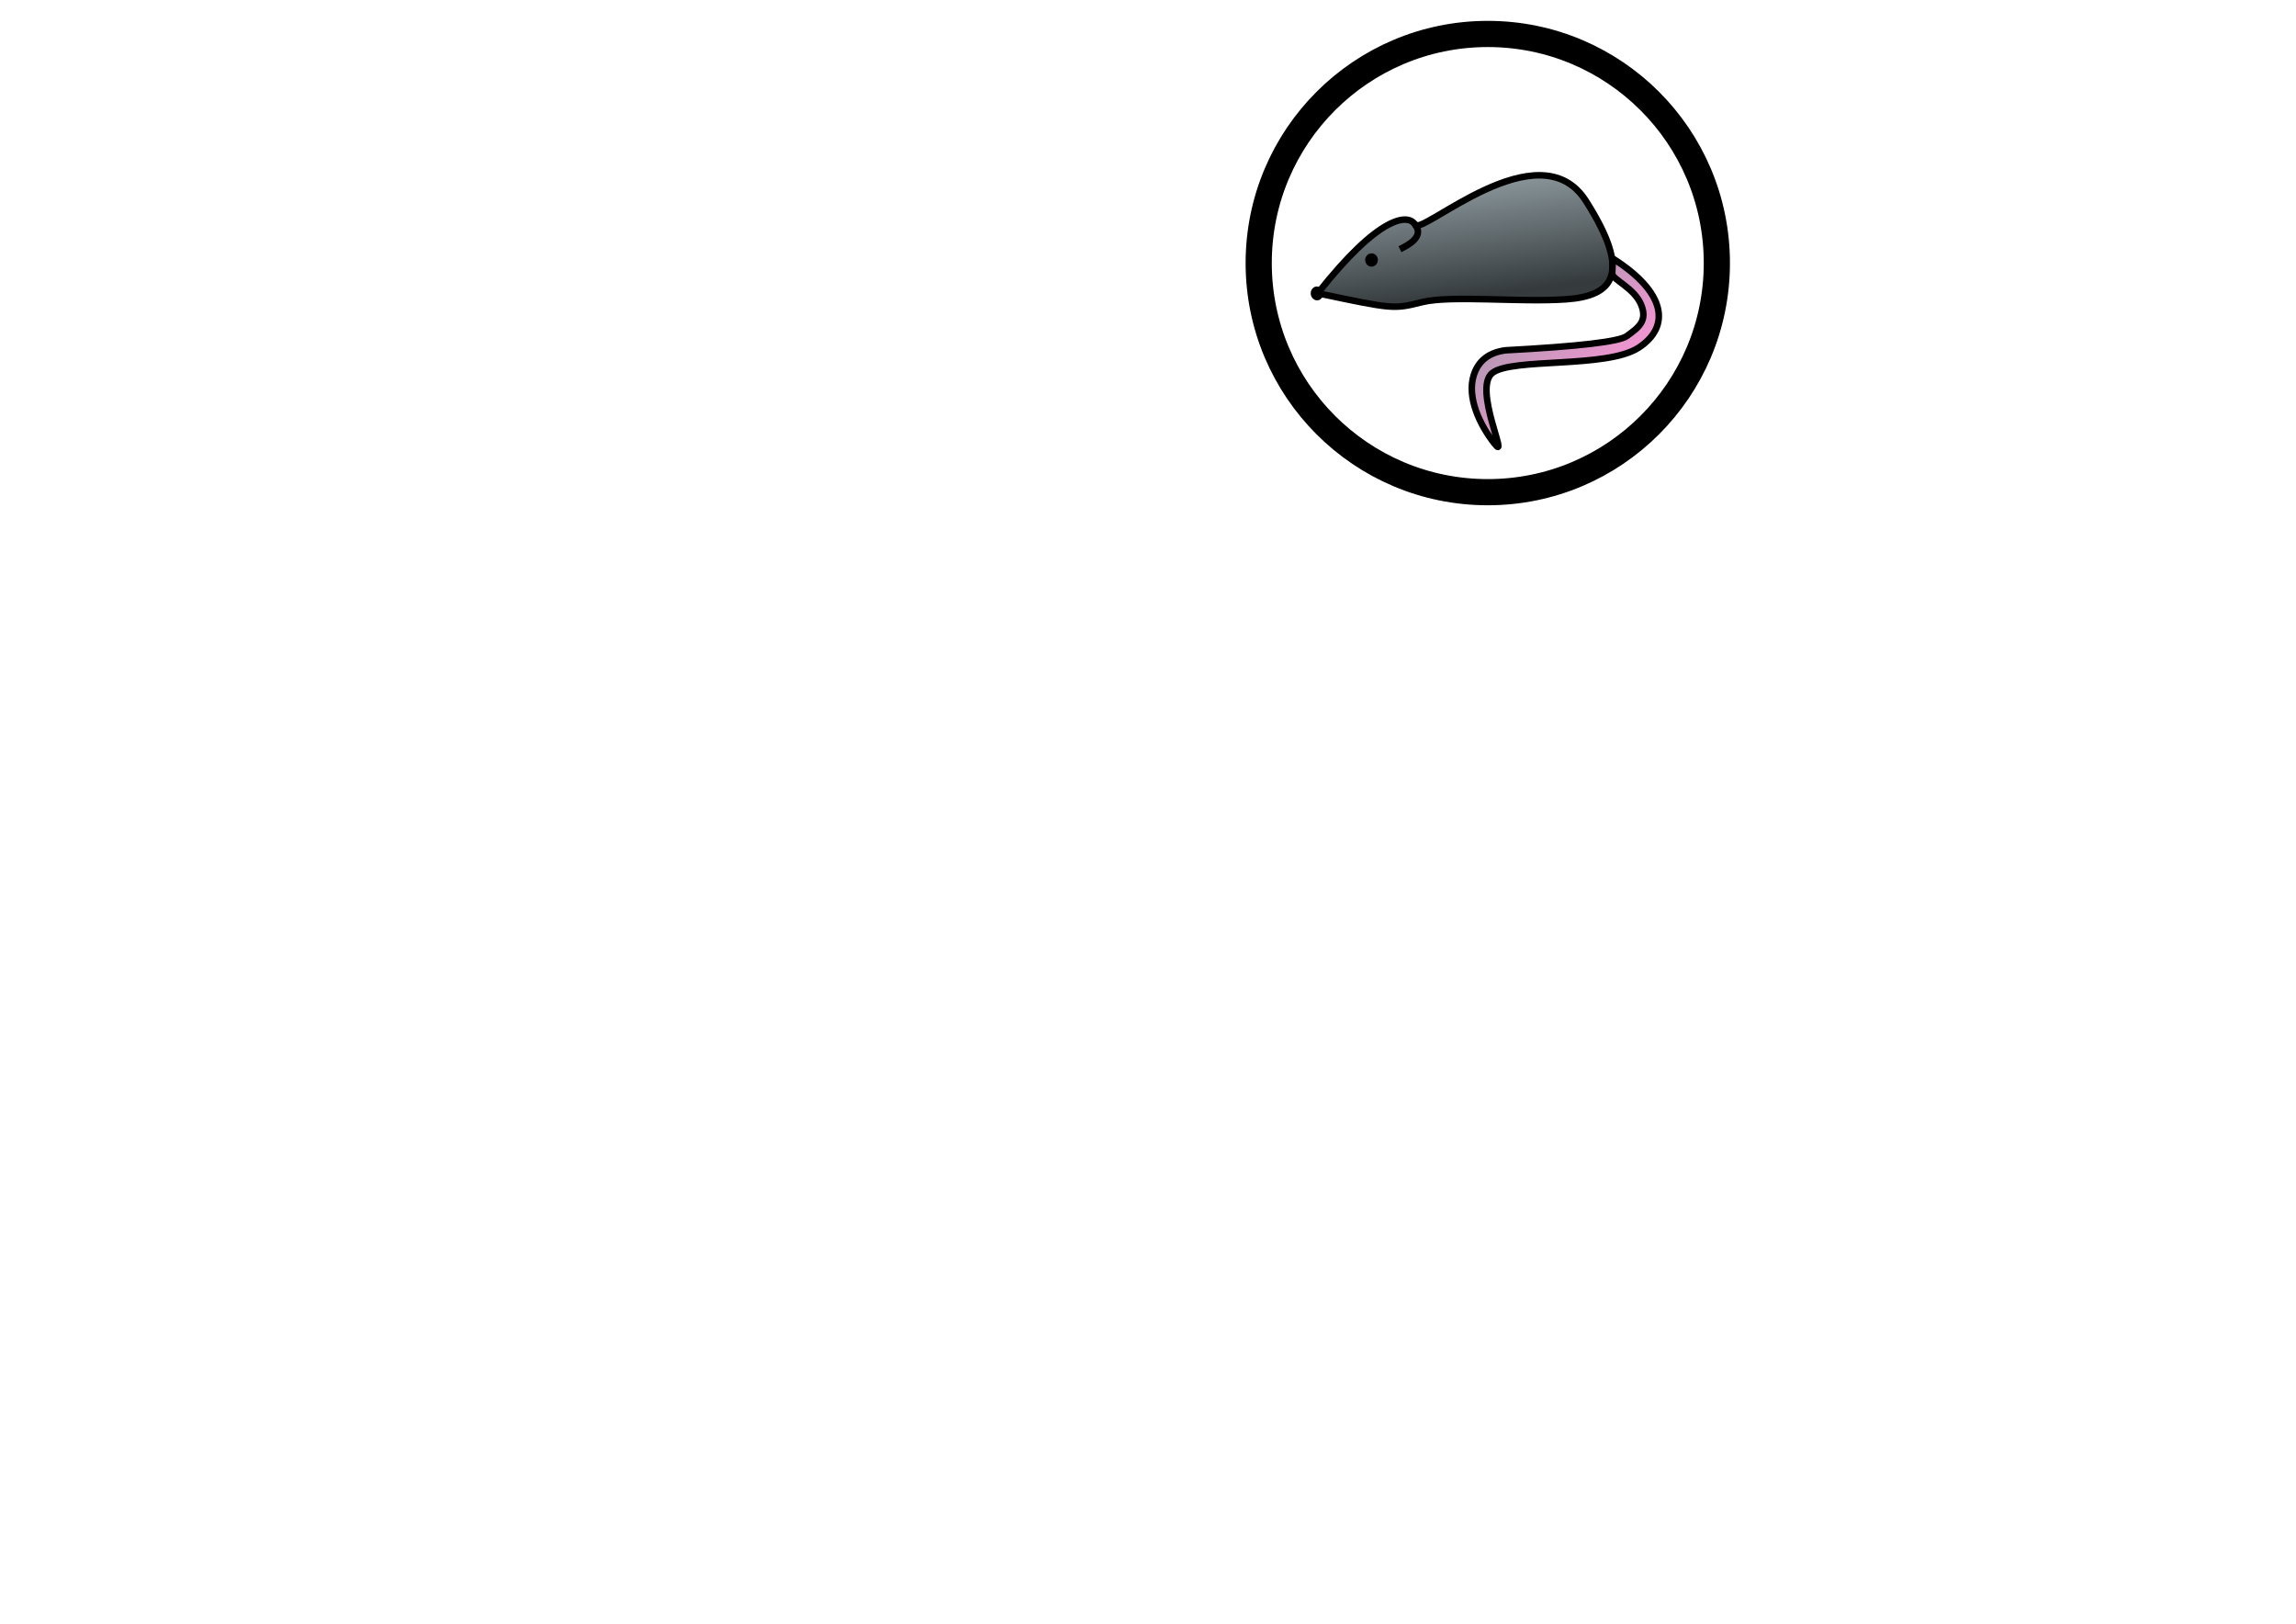
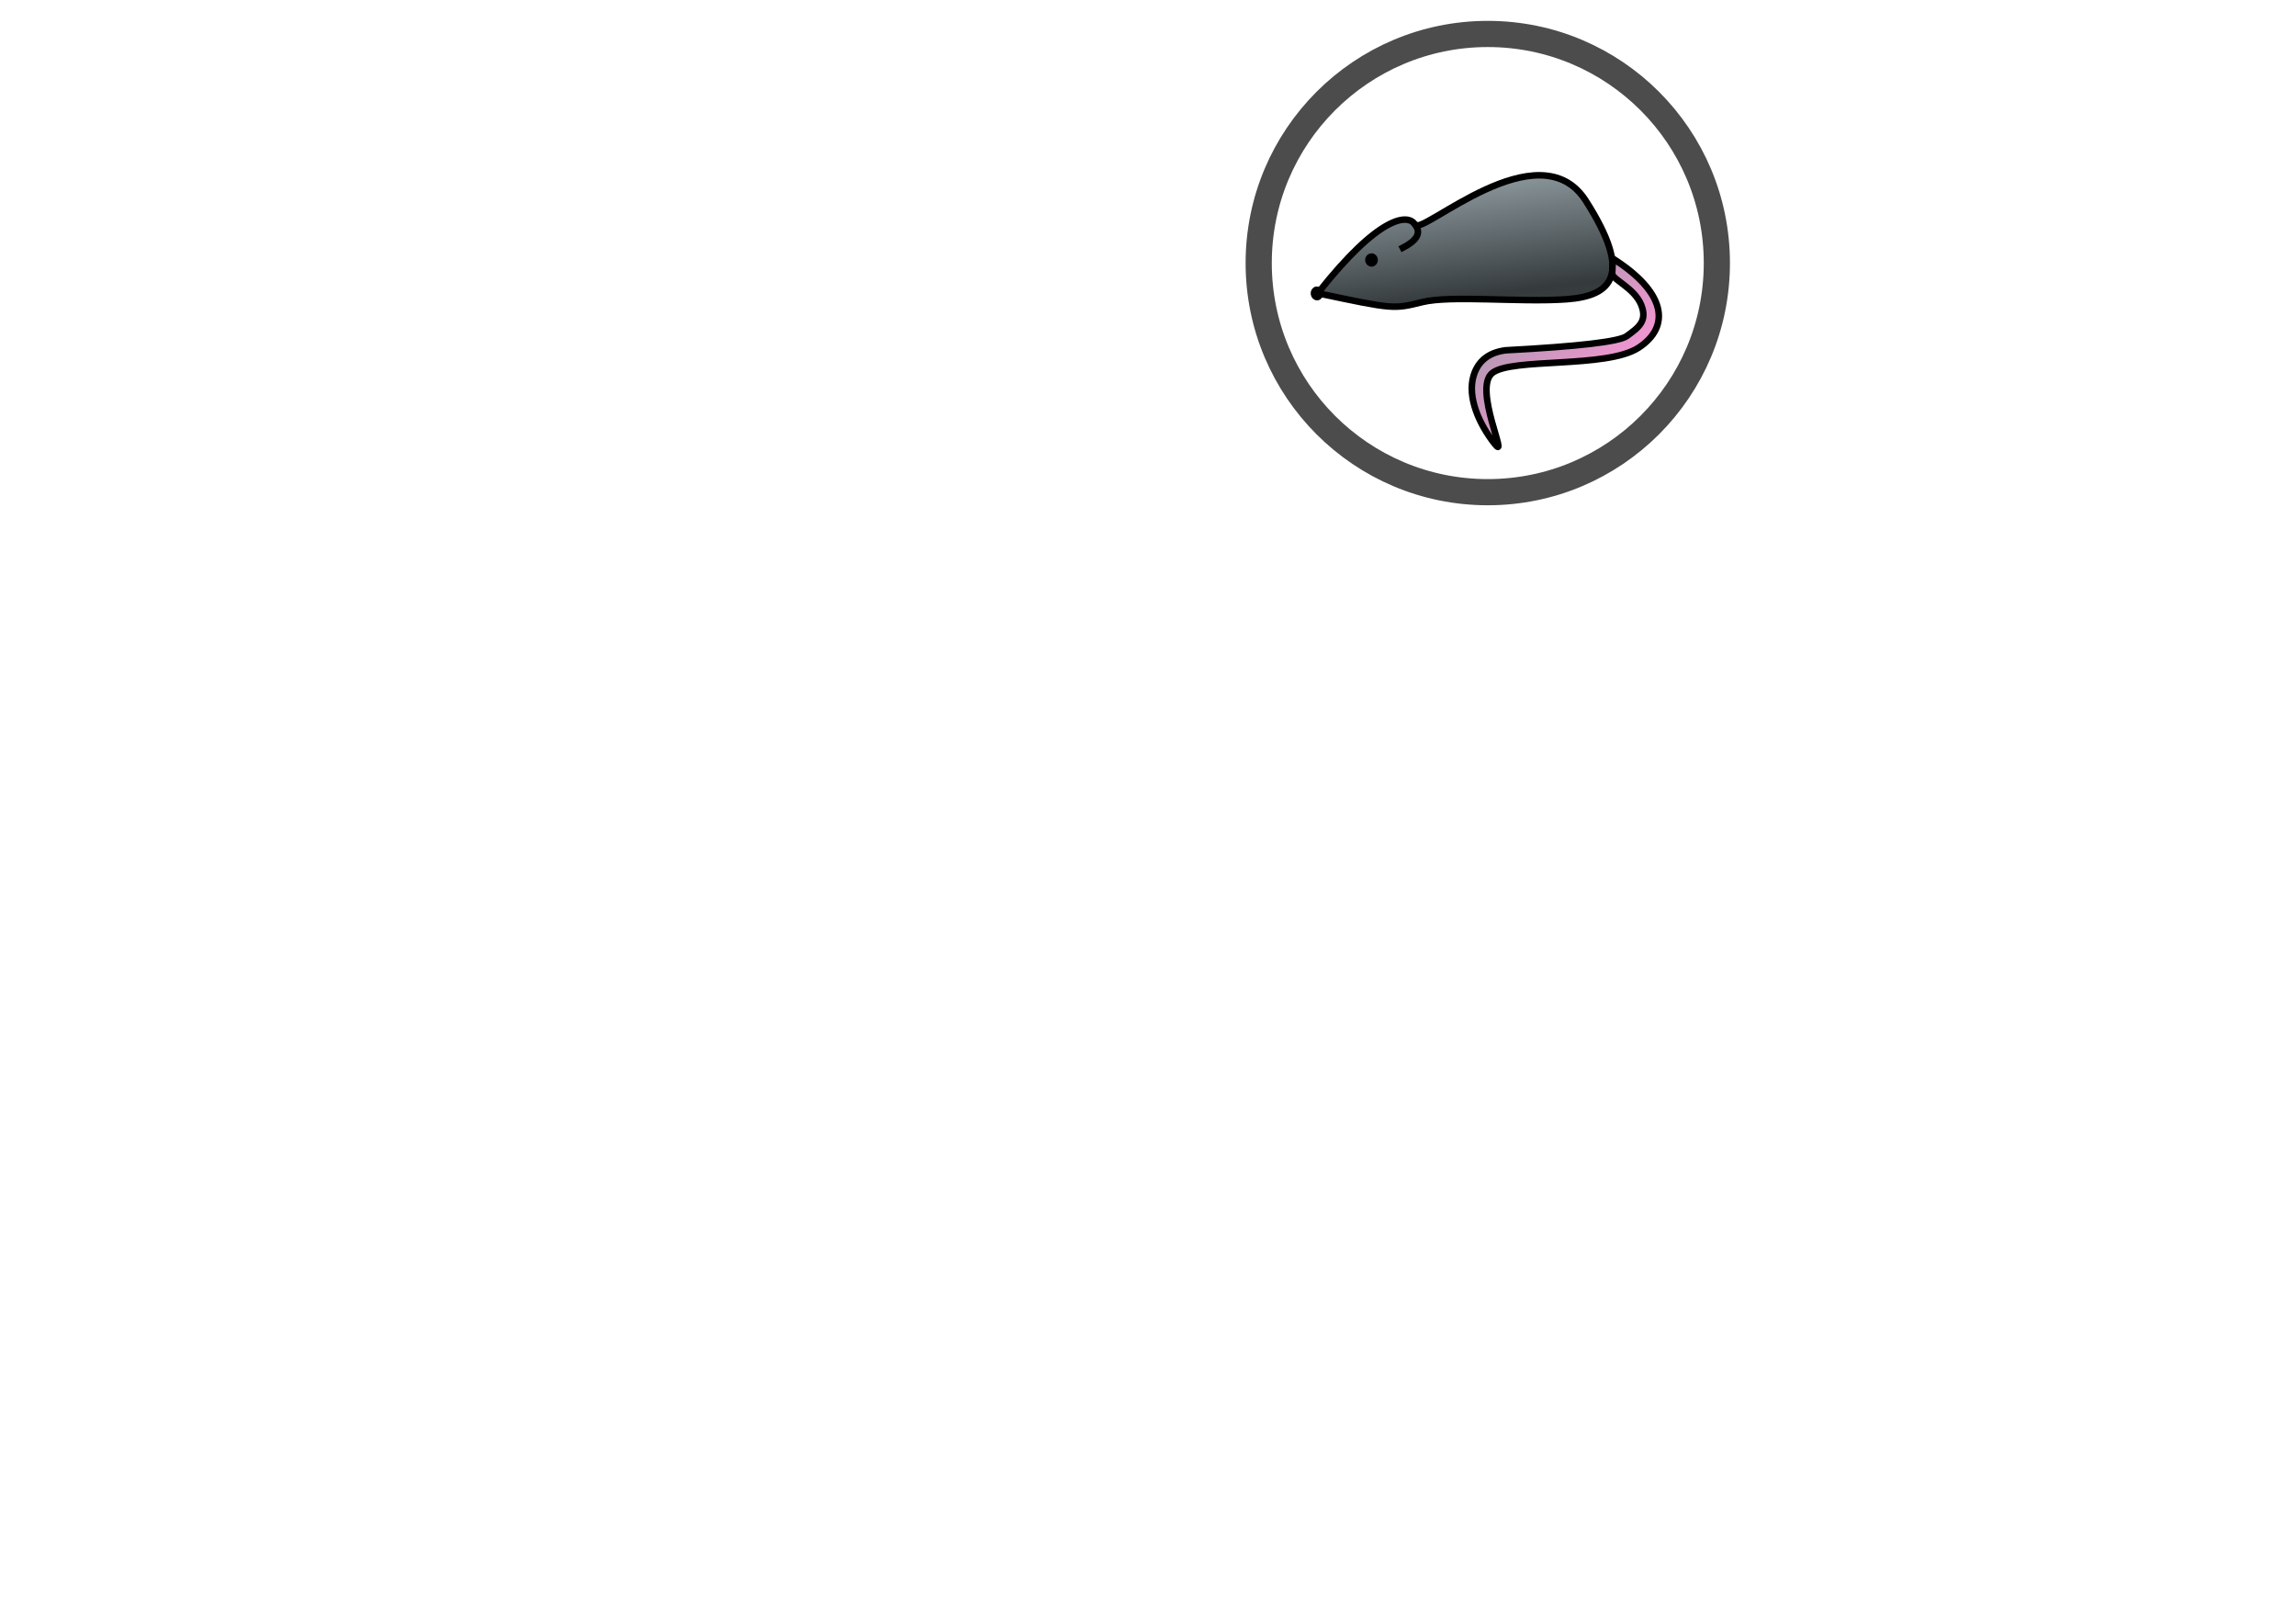
<svg xmlns="http://www.w3.org/2000/svg" width="841.92pt" height="595.2pt" viewBox="0 0 841.92 595.2">
  <defs>
    <linearGradient id="gradient0" gradientUnits="objectBoundingBox" x1="0.214" y1="0.102" x2="0.536" y2="1.234" spreadMethod="pad">
      <stop stop-color="#8e9a9f" offset="0" stop-opacity="1" />
      <stop stop-color="#353b3d" offset="0.737" stop-opacity="1" />
      <stop stop-color="#383d3d" offset="0.911" stop-opacity="1" />
      <stop stop-color="#0a222a" offset="1" stop-opacity="1" />
    </linearGradient>
    <linearGradient id="gradient1" gradientUnits="objectBoundingBox" x1="0" y1="0" x2="1" y2="1" spreadMethod="pad">
      <stop stop-color="#8e9a9f" offset="0" stop-opacity="1" />
      <stop stop-color="#f895d5" offset="0.737" stop-opacity="1" />
      <stop stop-color="#383d3d" offset="0.911" stop-opacity="1" />
      <stop stop-color="#0a222a" offset="1" stop-opacity="1" />
    </linearGradient>
  </defs>
-   <path id="shape0" transform="matrix(1 0 0 1 483.2217 64.26549)" fill="url(#gradient0)" stroke="#000000" stroke-width="2.4" stroke-linecap="square" stroke-linejoin="bevel" d="M0 43.252C22.685 14.411 33.346 13.987 35.683 18.142C38.021 22.297 81.16 -17.462 98.293 9.367C115.426 36.196 108.192 44.24 91.201 45.455C74.209 46.67 48.814 43.895 38.286 46.504C27.759 49.112 27.759 49.112 0 43.252Z" />
-   <path id="shape1" transform="matrix(1 0 0 1 539.6848 94.65464)" fill="url(#gradient1)" stroke="#000000" stroke-width="2.4" stroke-linecap="square" stroke-linejoin="bevel" d="M51.502 0C71.398 12.498 72.938 25.155 61.18 32.823C49.421 40.491 14.58 36.409 7.492 42.12C0.404 47.831 13.95 75.124 8.381 68.055C2.811 60.986 -1.785 51.019 0.684 43.01C2.33 37.671 6.221 34.592 12.357 33.774C39.229 32.342 54.06 30.603 56.851 28.557C61.036 25.489 64.604 23.085 62.083 17.019C59.562 10.952 51.794 7.924 51.493 5.775C51.723 1.347 51.723 1.347 51.502 0Z" />
-   <path id="shape2" transform="matrix(0.9961716 -0.08741902 0.08741902 0.9961716 481.6942 106.3361)" d="M2.216 1.285C2.188 0.548 1.677 -0.025 1.07 0.001C0.463 0.026 -0.014 0.64 0 1.378C0.014 2.116 0.514 2.702 1.122 2.694C1.729 2.685 2.217 2.085 2.217 1.347Z" fill="none" stroke="#000000" stroke-width="2.4" stroke-linecap="square" stroke-linejoin="bevel" />
+   <path id="shape0" transform="matrix(1 0 0 0.9999999 483.2217 64.26549)" fill="url(#gradient0)" stroke="#000000" stroke-width="2.4" stroke-linecap="square" stroke-linejoin="bevel" d="M0 43.252C22.685 14.411 33.346 13.987 35.683 18.142C38.021 22.297 81.16 -17.462 98.293 9.367C115.426 36.196 108.192 44.24 91.201 45.455C74.209 46.67 48.814 43.895 38.286 46.504C27.759 49.112 27.759 49.112 0 43.252Z" />
+   <path id="shape1" transform="matrix(1 0 0 0.9999999 539.6848 94.65464)" fill="url(#gradient1)" stroke="#000000" stroke-width="2.4" stroke-linecap="square" stroke-linejoin="bevel" d="M51.502 0C71.398 12.498 72.938 25.155 61.18 32.823C49.421 40.491 14.58 36.409 7.492 42.12C0.404 47.831 13.95 75.124 8.381 68.055C2.811 60.986 -1.785 51.019 0.684 43.01C2.33 37.671 6.221 34.592 12.357 33.774C39.229 32.342 54.06 30.603 56.851 28.557C61.036 25.489 64.604 23.085 62.083 17.019C59.562 10.952 51.794 7.924 51.493 5.775C51.723 1.347 51.723 1.347 51.502 0Z" />
+   <path id="shape2" transform="matrix(0.9961717 -0.08741901 0.08741902 0.9961716 481.6942 106.3361)" d="M2.216 1.285C2.188 0.548 1.677 -0.025 1.07 0.001C0.463 0.026 -0.014 0.64 0 1.378C0.014 2.116 0.514 2.702 1.122 2.694C1.729 2.685 2.217 2.085 2.217 1.347Z" fill="none" stroke="#000000" stroke-width="2.4" stroke-linecap="square" stroke-linejoin="bevel" />
  <path id="shape01" transform="matrix(1 0 0 1 514.4162 82.86447)" fill="none" stroke="#000000" stroke-width="2.4" stroke-linecap="square" stroke-linejoin="bevel" d="M4.85 0C6.595 2.755 4.979 5.406 0 7.955" />
-   <ellipse id="shape11" transform="matrix(1 0 0 1 501.7663 94.06768)" rx="1.152" ry="1.252" cx="1.152" cy="1.252" fill="none" stroke="#000000" stroke-width="2.4" stroke-linecap="square" stroke-linejoin="bevel" />
-   <circle id="shape13" transform="matrix(1 0 0 1 461.5541 12.44893)" r="84" cx="84" cy="84" fill="none" stroke="#000000" stroke-width="9.6" stroke-linecap="square" stroke-linejoin="bevel" />
+   <ellipse id="shape11" transform="matrix(1 0 0 1 501.7663 94.06767)" rx="1.152" ry="1.252" cx="1.152" cy="1.252" fill="none" stroke="#000000" stroke-width="2.4" stroke-linecap="square" stroke-linejoin="bevel" />
+   <circle id="shape13" transform="matrix(1 0 0 0.9999999 461.5541 12.44893)" r="84" cx="84" cy="84" fill="none" stroke="#4c4c4c" stroke-width="9.6" stroke-linecap="square" stroke-linejoin="bevel" />
</svg>
